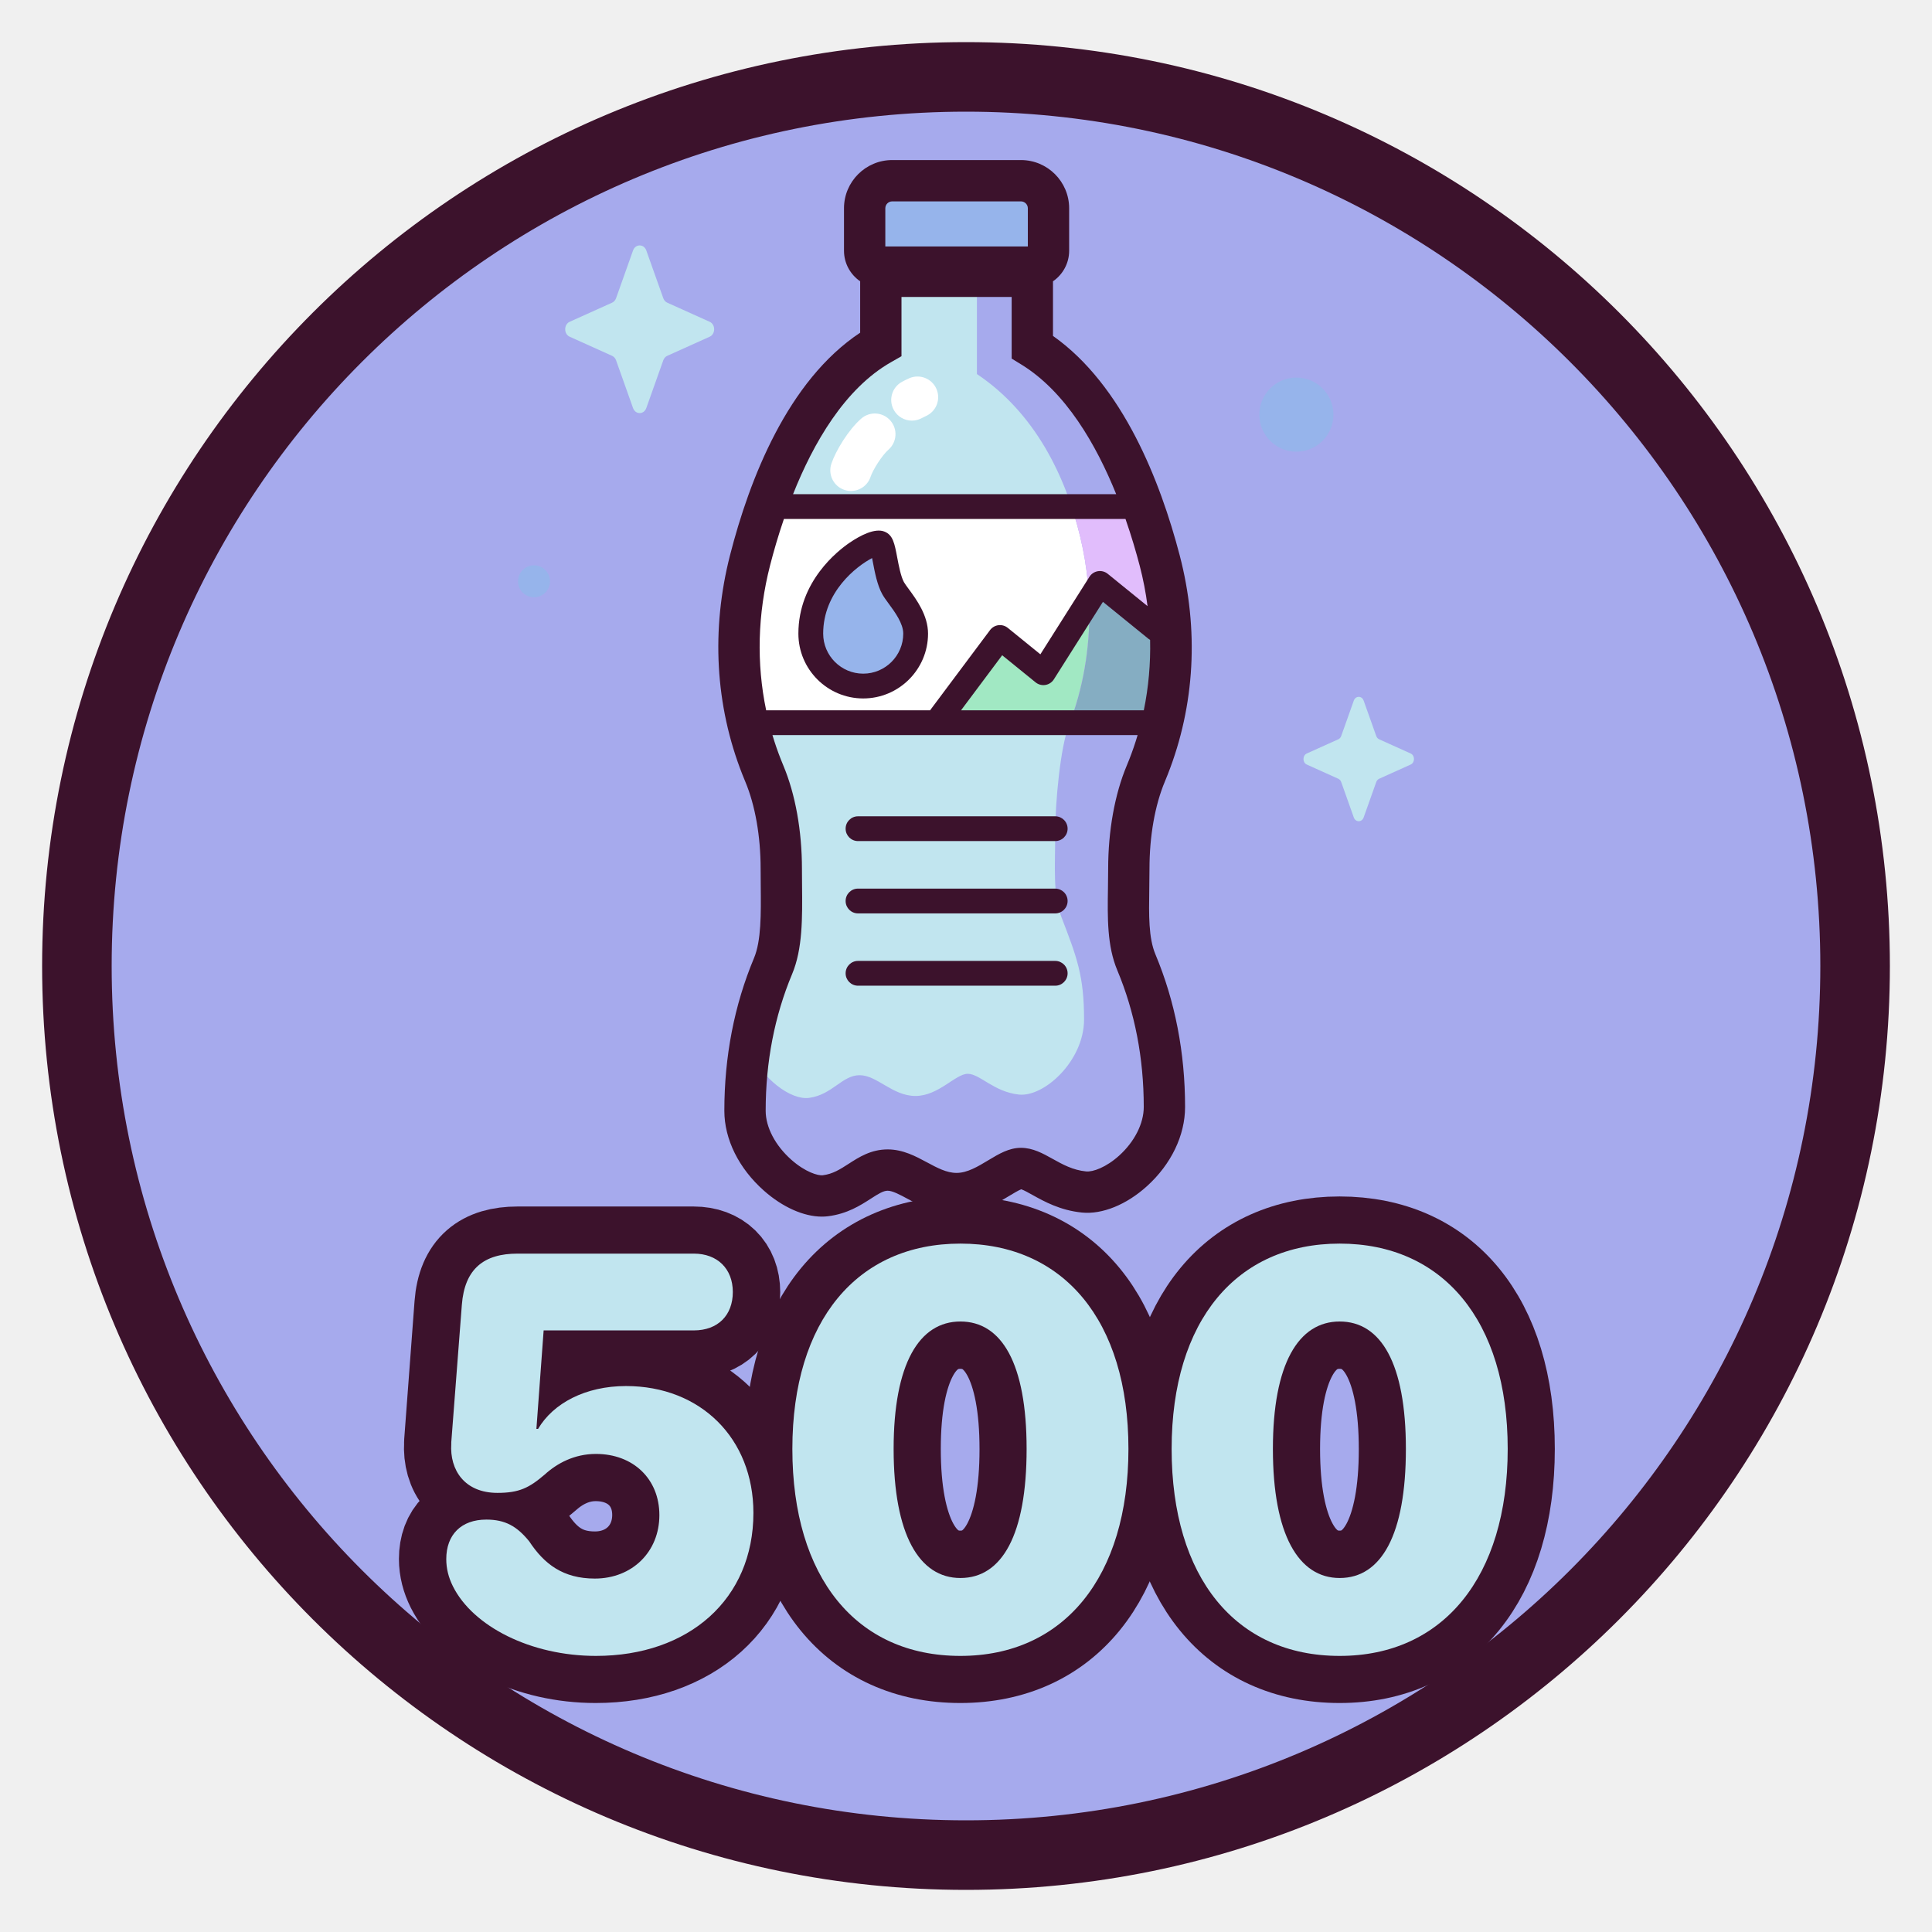
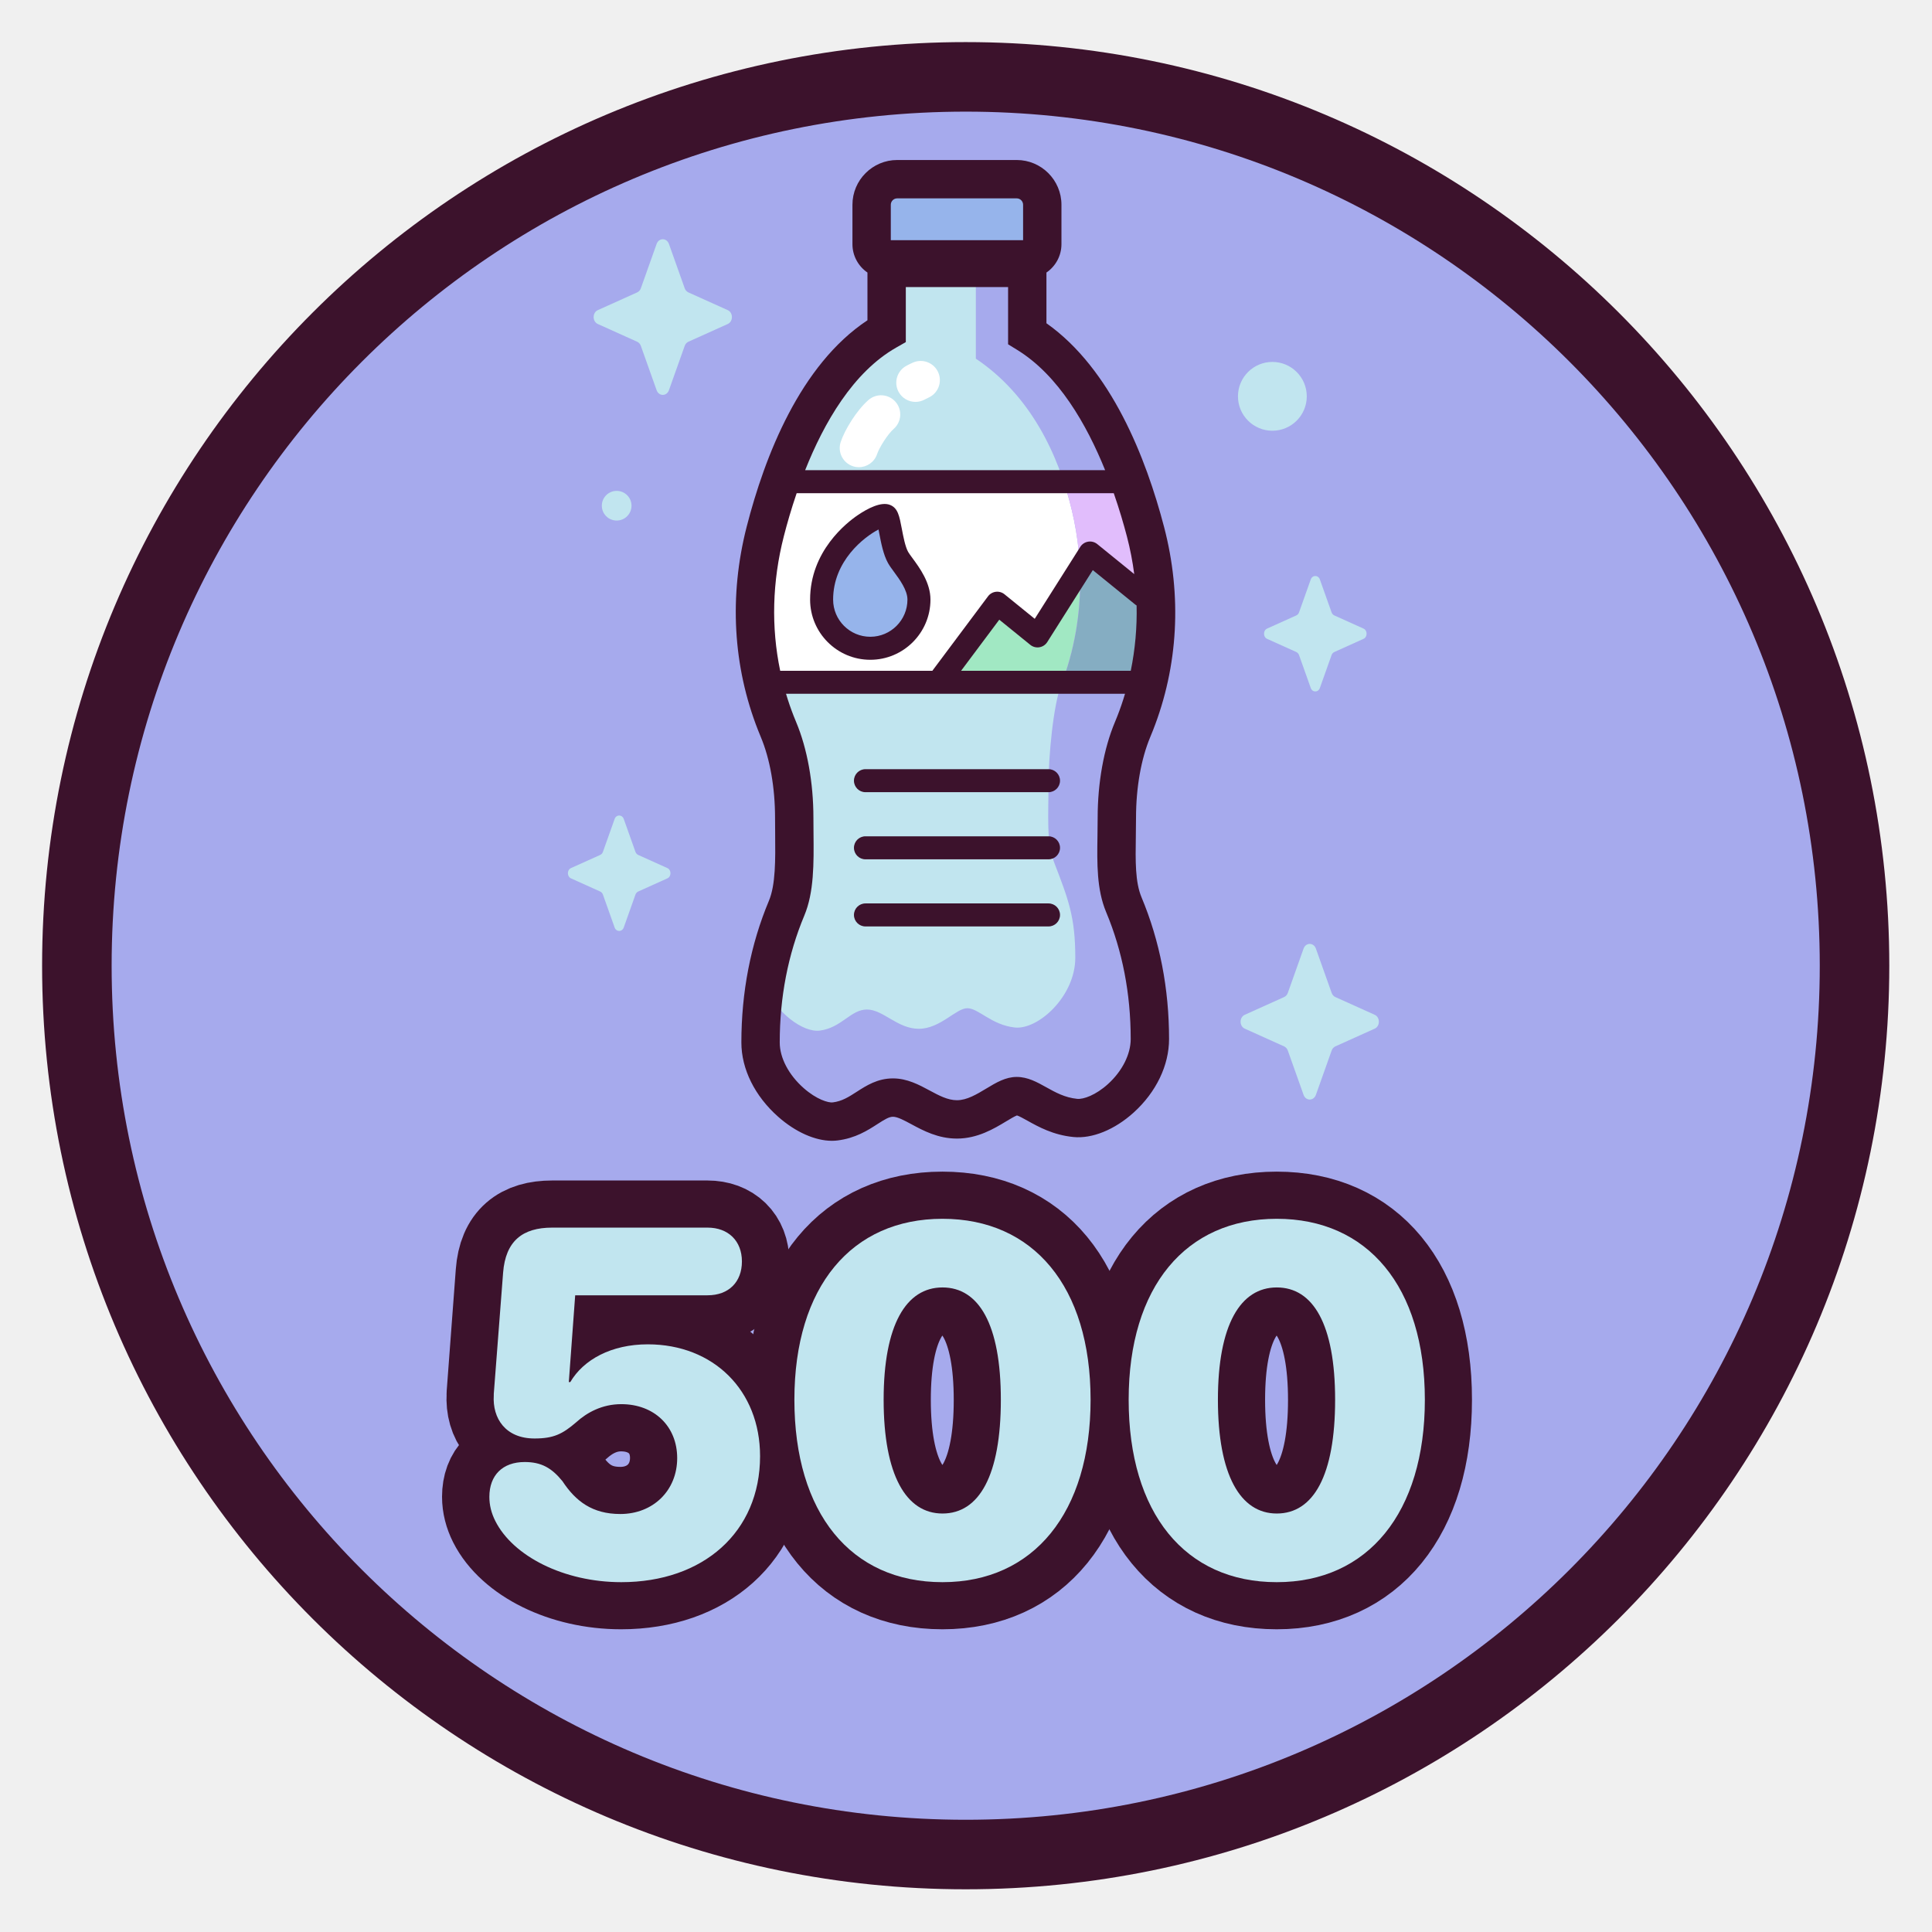
- <svg xmlns="http://www.w3.org/2000/svg" width="100%" height="100%" viewBox="0 0 256 256" version="1.1" xml:space="preserve" style="fill-rule:evenodd;clip-rule:evenodd;stroke-linecap:round;stroke-linejoin:round;stroke-miterlimit:1.5;">
-   <g transform="matrix(0.06144,0,0,0.06144,-0.265856,6.21668)">
-     <circle cx="2087.66" cy="1982.15" r="1917.5" style="fill:rgb(166,170,237);stroke:rgb(60,18,44);stroke-width:150px;" />
-   </g>
-   <g transform="matrix(0.273438,0,0,0.273438,128,91.2083)">
-     <g transform="matrix(1,0,0,1,-256,-256)">
-       <clipPath id="_clip1">
-         <rect x="0" y="0" width="512" height="512" />
-       </clipPath>
-       <g clip-path="url(#_clip1)">
+ <svg xmlns="http://www.w3.org/2000/svg" width="100%" height="100%" viewBox="0 0 1067 1067" version="1.1" xml:space="preserve" style="fill-rule:evenodd;clip-rule:evenodd;stroke-linecap:round;stroke-linejoin:round;stroke-miterlimit:1.5;">
+   <circle cx="533.333" cy="533.333" r="490.88" style="fill:#a6aaed;stroke:#3c122c;stroke-width:38.4px;" />
+   <clipPath id="_clip1">
+     <rect x="262.5" y="88.368" width="541.667" height="541.667" />
+   </clipPath>
+   <g clip-path="url(#_clip1)">
+     <g>
+       <g>
+         <path d="M616.806,451.694c0,-18.768 3.291,-35.87 8.695,-48.769c0.488,-1.166 0.964,-2.337 1.426,-3.512c13.236,-33.638 14.867,-70.727 5.721,-105.698c-9.155,-35.007 -28.392,-86.792 -65.313,-109.49l-0,-36.267l-77.668,-0l-0,34.823c-38.331,21.851 -57.891,75.024 -67.046,110.792c-8.974,35.059 -7.358,72.163 5.893,105.84c0.463,1.175 0.939,2.346 1.427,3.512c5.404,12.899 8.695,30.001 8.695,48.769c-0,18.768 1.188,36.989 -4.216,49.888c-9.767,23.315 -14.383,48.678 -14.383,74.18c0,24.067 26.409,45.409 41.188,43.577c14.779,-1.833 20.886,-13.172 31.957,-13.172c11.071,0 20.765,12.051 35.325,12.051c14.56,0 25.347,-12.862 33.012,-12.862c7.665,-0 16.448,10.477 32.347,12.051c15.898,1.574 41.187,-19.51 41.187,-43.577c0,-25.501 -4.616,-50.866 -14.383,-74.18c-5.403,-12.898 -3.864,-29.189 -3.864,-47.956Z" style="fill:#c1e5ef;fill-rule:nonzero;" />
+         <path d="M629.046,375.391l-198.607,-0c-20.827,-31.226 -16.178,-69.156 -0,-111.393l192.563,-0c11.226,33.676 14.146,76.77 6.044,111.393Z" style="fill:#fff;fill-rule:nonzero;" />
+         <path d="M630.96,328.938l-28.977,-23.517l-28.976,45.774l-22.258,-18.058l-32.336,43.255l114.088,-0l-1.541,-47.454Z" style="fill:#a1e8c3;fill-rule:nonzero;" />
+         <path d="M616.806,451.694c0,-18.768 3.291,-35.87 8.695,-48.769c0.489,-1.166 0.964,-2.337 1.426,-3.512c13.237,-33.638 14.867,-70.726 5.722,-105.698c-9.155,-35.008 -28.392,-86.792 -65.313,-109.49l-0,-30.675l-28.404,-0l-0,44.525c29.946,20.047 45.549,52.596 52.973,83.513c7.419,30.886 6.096,63.641 -4.639,93.349c-0.375,1.039 -0.76,2.073 -1.157,3.102c-4.383,11.392 -7.052,39.346 -7.052,55.921c-0,16.574 -1.249,30.962 3.134,42.354c7.922,20.59 11.666,30.14 11.666,52.662c0,21.255 -20.511,39.876 -33.406,38.485c-12.896,-1.39 -20.02,-10.642 -26.236,-10.642c-6.217,-0 -14.966,11.359 -26.775,11.359c-11.81,-0 -19.671,-10.644 -28.65,-10.644c-8.98,-0 -13.932,10.014 -25.92,11.632c-9.265,1.25 -24.16,-9.731 -30.447,-24.597c-1.592,10.287 -2.384,20.728 -2.384,31.194c0,24.066 26.409,45.408 41.188,43.577c14.78,-1.834 20.886,-13.172 31.957,-13.172c11.072,0 20.765,12.052 35.325,12.052c14.561,0 25.347,-12.862 33.012,-12.862c7.665,-0 16.448,10.477 32.347,12.052c15.9,1.574 41.188,-19.511 41.188,-43.577c-0,-25.5 -4.617,-50.865 -14.383,-74.178c-5.406,-12.903 -3.867,-29.193 -3.867,-47.961Z" style="fill:#a6aaed;fill-rule:nonzero;" />
+         <path d="M586.828,376.107l47.306,0c6.209,-27.012 5.59,-55.336 -1.486,-82.394c-2.112,-8.075 -4.768,-17.047 -8.047,-26.344l-36.693,-0c1.536,4.744 2.862,9.5 3.996,14.218c7.419,30.886 6.096,63.641 -4.639,93.349c-0.142,0.392 -0.292,0.781 -0.437,1.171Z" style="fill:#e1bdfc;fill-rule:nonzero;" />
+         <path d="M630.96,328.938l-28.977,-23.517l-5.568,8.794c0.83,20.627 -2.141,41.324 -9.151,60.721c-0.142,0.392 -0.292,0.781 -0.437,1.171l45.664,0l-1.531,-47.169Z" style="fill:#85adc2;fill-rule:nonzero;" />
+         <path d="M567.226,143.251l-77.449,-0c-4.638,-0 -8.398,-3.76 -8.398,-8.398l-0,-21.782c-0,-7.793 6.318,-14.111 14.111,-14.111l66.024,-0c7.793,-0 14.111,6.318 14.111,14.111l-0,21.782c-0.001,4.638 -3.761,8.398 -8.399,8.398Z" style="fill:#96b4eb;fill-rule:nonzero;" />
+         <path d="M507.517,331.151c0,14.845 -12.034,26.88 -26.88,26.88c-14.845,0 -26.88,-12.034 -26.88,-26.88c-0,-31.26 31.459,-47.985 35.441,-46.393c2.301,0.92 2.788,15.928 6.77,23.097c2.516,4.525 11.549,13.54 11.549,23.296Z" style="fill:#96b4eb;fill-rule:nonzero;" />
+         <path d="M369.44,134.727l8.701,24.465c0.372,1.047 1.109,1.878 2.04,2.297l21.736,9.792c3.071,1.384 3.071,6.276 -0,7.659l-21.736,9.794c-0.931,0.419 -1.668,1.249 -2.04,2.297l-8.701,24.465c-1.229,3.456 -5.576,3.456 -6.806,-0l-8.7,-24.465c-0.373,-1.048 -1.11,-1.878 -2.041,-2.297l-21.735,-9.794c-3.072,-1.383 -3.072,-6.275 -0,-7.659l21.735,-9.792c0.931,-0.419 1.668,-1.25 2.041,-2.297l8.7,-24.465c1.23,-3.456 5.577,-3.456 6.806,-0Z" style="fill:#c1e5ef;fill-rule:nonzero;" />
+         <path d="M726.74,523.891l8.7,24.465c0.373,1.047 1.11,1.878 2.041,2.297l21.736,9.792c3.071,1.384 3.071,6.276 -0,7.66l-21.736,9.793c-0.931,0.419 -1.668,1.249 -2.041,2.297l-8.7,24.465c-1.229,3.456 -5.577,3.456 -6.806,-0l-8.7,-24.465c-0.373,-1.048 -1.11,-1.878 -2.041,-2.297l-21.736,-9.793c-3.071,-1.384 -3.071,-6.276 0,-7.66l21.736,-9.792c0.931,-0.419 1.668,-1.25 2.041,-2.297l8.7,-24.465c1.229,-3.456 5.577,-3.456 6.806,0Z" style="fill:#c1e5ef;fill-rule:nonzero;" />
+         <circle cx="702.701" cy="218.885" r="18.999" style="fill:#c1e5ef;" />
+         <circle cx="340.572" cy="279.296" r="8.195" style="fill:#c1e5ef;" />
+         <path d="M728.94,320.034l6.454,18.148c0.276,0.776 0.823,1.392 1.514,1.703l16.123,7.264c2.278,1.026 2.278,4.656 -0,5.682l-16.123,7.264c-0.69,0.311 -1.237,0.926 -1.514,1.703l-6.454,18.147c-0.912,2.563 -4.136,2.563 -5.048,-0l-6.454,-18.147c-0.276,-0.777 -0.823,-1.392 -1.513,-1.703l-16.124,-7.264c-2.277,-1.026 -2.277,-4.656 0,-5.682l16.124,-7.264c0.689,-0.311 1.237,-0.927 1.513,-1.703l6.454,-18.148c0.912,-2.565 4.136,-2.565 5.048,-0Z" style="fill:#c1e5ef;fill-rule:nonzero;" />
+         <path d="M344.489,452.307l6.454,18.148c0.276,0.777 0.823,1.392 1.514,1.703l16.123,7.264c2.277,1.026 2.277,4.656 -0,5.682l-16.123,7.264c-0.69,0.311 -1.237,0.927 -1.514,1.704l-6.454,18.146c-0.912,2.564 -4.136,2.564 -5.048,0l-6.454,-18.146c-0.276,-0.777 -0.823,-1.393 -1.514,-1.704l-16.123,-7.264c-2.277,-1.026 -2.277,-4.656 0,-5.682l16.123,-7.264c0.69,-0.311 1.238,-0.926 1.514,-1.703l6.454,-18.148c0.912,-2.564 4.136,-2.564 5.048,0Z" style="fill:#c1e5ef;fill-rule:nonzero;" />
+       </g>
+       <g>
        <g>
-           <g>
-             <path d="M334.901,343.427C334.901,325.687 338.012,309.522 343.12,297.329C343.581,296.227 344.031,295.12 344.468,294.009C356.979,262.214 358.52,227.156 349.875,194.1C341.222,161.011 323.038,112.062 288.139,90.607L288.139,56.326L214.725,56.326L214.725,89.242C178.494,109.896 160.005,160.157 151.351,193.966C142.869,227.105 144.396,262.177 156.922,294.009C157.359,295.12 157.809,296.227 158.27,297.329C163.378,309.522 166.489,325.687 166.489,343.427C166.489,361.167 167.612,378.39 162.504,390.583C153.272,412.621 148.909,436.595 148.909,460.7C148.909,483.449 173.871,503.622 187.841,501.89C201.811,500.158 207.583,489.44 218.048,489.44C228.512,489.44 237.675,500.831 251.438,500.831C265.201,500.831 275.397,488.673 282.642,488.673C289.887,488.673 298.189,498.576 313.217,500.064C328.245,501.552 352.149,481.623 352.149,458.874C352.149,434.769 347.785,410.794 338.553,388.757C333.446,376.565 334.901,361.166 334.901,343.427Z" style="fill:rgb(193,229,239);fill-rule:nonzero;" />
-             <path d="M346.471,271.303L158.741,271.303C139.055,241.787 143.449,205.935 158.741,166.011L340.758,166.011C351.369,197.843 354.129,238.576 346.471,271.303Z" style="fill:white;fill-rule:nonzero;" />
-             <path d="M348.28,227.394L320.89,205.165L293.501,248.432L272.462,231.363L241.897,272.249L349.736,272.249L348.28,227.394Z" style="fill:rgb(161,232,195);fill-rule:nonzero;" />
-             <path d="M334.901,343.427C334.901,325.687 338.012,309.522 343.12,297.329C343.582,296.227 344.031,295.12 344.468,294.009C356.98,262.214 358.52,227.157 349.876,194.1C341.223,161.01 323.039,112.062 288.14,90.607L288.14,61.612L261.292,61.612L261.292,103.699C289.598,122.648 304.346,153.414 311.364,182.638C318.376,211.832 317.126,242.793 306.979,270.874C306.624,271.856 306.26,272.833 305.885,273.806C301.742,284.574 299.219,310.997 299.219,326.664C299.219,342.331 298.039,355.931 302.182,366.699C309.67,386.161 313.209,395.188 313.209,416.476C313.209,436.567 293.821,454.168 281.632,452.854C269.443,451.54 262.709,442.794 256.833,442.794C250.957,442.794 242.687,453.531 231.525,453.531C220.362,453.531 212.931,443.47 204.444,443.47C195.956,443.47 191.275,452.936 179.944,454.465C171.186,455.647 157.107,445.267 151.164,431.215C149.659,440.939 148.911,450.808 148.911,460.701C148.911,483.449 173.873,503.622 187.843,501.891C201.813,500.158 207.585,489.441 218.05,489.441C228.515,489.441 237.677,500.833 251.44,500.833C265.203,500.833 275.399,488.675 282.644,488.675C289.889,488.675 298.191,498.578 313.219,500.067C328.248,501.555 352.151,481.625 352.151,458.877C352.151,434.773 347.787,410.797 338.556,388.761C333.446,376.565 334.901,361.167 334.901,343.427Z" style="fill:rgb(166,170,237);fill-rule:nonzero;" />
-             <path d="M306.565,271.98L351.28,271.98C357.149,246.447 356.564,219.675 349.875,194.099C347.879,186.466 345.368,177.985 342.269,169.197L307.586,169.197C309.038,173.682 310.291,178.177 311.363,182.637C318.375,211.831 317.125,242.792 306.978,270.873C306.844,271.244 306.702,271.611 306.565,271.98Z" style="fill:rgb(225,189,252);fill-rule:nonzero;" />
-             <path d="M348.28,227.394L320.89,205.165L315.627,213.478C316.411,232.975 313.603,252.538 306.977,270.873C306.843,271.244 306.701,271.611 306.564,271.98L349.727,271.98L348.28,227.394Z" style="fill:rgb(133,173,194);fill-rule:nonzero;" />
-             <path d="M288.036,51.877L214.829,51.877C210.445,51.877 206.891,48.323 206.891,43.939L206.891,23.35C206.891,15.984 212.863,10.012 220.229,10.012L282.637,10.012C290.003,10.012 295.975,15.984 295.975,23.35L295.975,43.939C295.974,48.323 292.42,51.877 288.036,51.877Z" style="fill:rgb(150,180,235);fill-rule:nonzero;" />
-             <path d="M231.598,229.486C231.598,243.518 220.223,254.894 206.19,254.894C192.158,254.894 180.782,243.519 180.782,229.486C180.782,199.938 210.518,184.129 214.282,185.634C216.457,186.504 216.917,200.69 220.681,207.466C223.059,211.743 231.598,220.264 231.598,229.486Z" style="fill:rgb(150,180,235);fill-rule:nonzero;" />
-             <path d="M101.083,43.82L109.307,66.945C109.659,67.935 110.356,68.72 111.236,69.116L131.781,78.372C134.684,79.68 134.684,84.304 131.781,85.612L111.236,94.869C110.356,95.265 109.659,96.05 109.307,97.04L101.083,120.165C99.921,123.432 95.812,123.432 94.65,120.165L86.426,97.04C86.074,96.05 85.377,95.265 84.497,94.869L63.952,85.612C61.049,84.304 61.049,79.68 63.952,78.372L84.497,69.116C85.377,68.72 86.074,67.935 86.426,66.945L94.65,43.82C95.812,40.553 99.921,40.553 101.083,43.82Z" style="fill:rgb(193,229,239);fill-rule:nonzero;" />
-             <circle cx="416.092" cy="123.369" r="17.958" style="fill:rgb(150,180,235);" />
-             <circle cx="46.662" cy="204.136" r="7.746" style="fill:rgb(150,180,235);" />
-             <path d="M448.698,261.939L454.798,279.093C455.059,279.827 455.576,280.409 456.229,280.703L471.469,287.569C473.622,288.539 473.622,291.97 471.469,292.94L456.229,299.806C455.577,300.1 455.06,300.682 454.798,301.416L448.698,318.569C447.836,320.992 444.788,320.992 443.926,318.569L437.826,301.416C437.565,300.682 437.048,300.1 436.395,299.806L421.155,292.94C419.002,291.97 419.002,288.539 421.155,287.569L436.395,280.703C437.047,280.409 437.565,279.827 437.826,279.093L443.926,261.939C444.788,259.515 447.836,259.515 448.698,261.939Z" style="fill:rgb(193,229,239);fill-rule:nonzero;" />
-           </g>
-           <g>
-             <g>
-               <path d="M299.23,365.06L203.673,365.06C200.356,365.06 197.666,362.37 197.666,359.053C197.666,355.736 200.356,353.046 203.673,353.046L299.23,353.046C302.547,353.046 305.237,355.736 305.237,359.053C305.237,362.37 302.548,365.06 299.23,365.06Z" style="fill:rgb(60,18,44);fill-rule:nonzero;" />
-               <path d="M299.23,330.019L203.673,330.019C200.356,330.019 197.666,327.329 197.666,324.012C197.666,320.695 200.356,318.005 203.673,318.005L299.23,318.005C302.547,318.005 305.237,320.695 305.237,324.012C305.237,327.329 302.548,330.019 299.23,330.019Z" style="fill:rgb(60,18,44);fill-rule:nonzero;" />
-               <path d="M299.23,400.101L203.673,400.101C200.356,400.101 197.666,397.411 197.666,394.094C197.666,390.777 200.356,388.087 203.673,388.087L299.23,388.087C302.547,388.087 305.237,390.777 305.237,394.094C305.237,397.411 302.548,400.101 299.23,400.101Z" style="fill:rgb(60,18,44);fill-rule:nonzero;" />
-               <path d="M206.191,260.9C188.869,260.9 174.776,246.808 174.776,229.486C174.776,204.201 193.845,189.325 199.69,185.368C204.791,181.914 211.852,178.191 216.514,180.057C220.602,181.692 221.374,185.766 222.655,192.516C223.401,196.447 224.423,201.83 225.933,204.549C226.346,205.293 227.272,206.553 228.253,207.888C231.977,212.956 237.605,220.615 237.605,229.486C237.605,246.808 223.513,260.9 206.191,260.9ZM210.492,192.88C202.859,196.843 186.79,209.348 186.79,229.486C186.79,240.183 195.493,248.886 206.191,248.886C216.889,248.886 225.592,240.183 225.592,229.486C225.592,224.554 221.535,219.033 218.573,215.002C217.308,213.28 216.215,211.793 215.432,210.384C212.982,205.973 211.802,199.753 210.853,194.756C210.741,194.17 210.619,193.524 210.492,192.88Z" style="fill:rgb(60,18,44);fill-rule:nonzero;" />
-               <path d="M344.812,353.251C344.862,350.085 344.913,346.81 344.913,343.426C344.913,327.649 347.556,312.652 352.355,301.196C352.844,300.029 353.319,298.857 353.785,297.674C366.961,264.188 368.958,227.497 359.561,191.566C350.21,155.807 332.047,109.12 298.151,85.22L298.151,58.75C302.876,55.511 305.985,50.079 305.985,43.93L305.985,23.366C305.986,10.482 295.504,-0 282.621,-0L220.244,-0C207.361,-0 196.879,10.482 196.879,23.366L196.879,43.93C196.879,50.079 199.988,55.511 204.713,58.75L204.713,83.658C169.576,106.957 151.07,154.693 141.653,191.484C132.415,227.578 134.473,264.298 147.606,297.674C148.069,298.853 148.547,300.028 149.036,301.198C153.836,312.652 156.478,327.649 156.478,343.427C156.478,346.197 156.505,348.954 156.532,351.682C156.666,365.373 156.793,378.306 153.27,386.714C143.732,409.482 138.897,434.374 138.897,460.7C138.897,474.54 145.911,488.676 158.142,499.484C167.174,507.466 177.426,512.001 186.172,512.001C187.16,512.001 188.127,511.943 189.072,511.826C198.458,510.663 204.822,506.563 209.934,503.27C213.719,500.832 215.961,499.453 218.048,499.453C220.399,499.453 223.933,501.355 227.674,503.369C233.862,506.7 241.561,510.844 251.437,510.844C262.195,510.844 270.785,505.67 277.057,501.892C278.965,500.742 281.514,499.207 282.767,498.753C283.943,499.113 286.405,500.486 288.248,501.513C293.903,504.665 301.646,508.982 312.229,510.03C322.023,511.002 333.788,506.216 343.704,497.233C355.433,486.609 362.159,472.628 362.159,458.876C362.159,432.549 357.323,407.656 347.786,384.891C344.441,376.9 344.613,365.941 344.812,353.251ZM342.04,266.637L253.593,266.637L273.531,239.966L289.716,253.097C291.048,254.177 292.776,254.64 294.473,254.36C296.165,254.083 297.659,253.095 298.577,251.645L322.353,214.087L344.495,232.058C344.726,232.246 344.97,232.406 345.219,232.554C345.478,244.062 344.452,255.52 342.165,266.643C342.122,266.643 342.082,266.637 342.04,266.637ZM161.051,196.449C162.727,189.902 164.941,182.174 167.759,173.929L333.292,173.929C336.194,182.266 338.472,190.066 340.19,196.634C341.876,203.08 343.132,209.608 343.976,216.165L324.677,200.502C323.343,199.421 321.616,198.957 319.92,199.238C318.227,199.515 316.733,200.503 315.816,201.953L292.04,239.512L276.248,226.7C274.979,225.67 273.348,225.201 271.722,225.404C270.1,225.605 268.63,226.459 267.652,227.768L238.593,266.639L159.16,266.639C154.409,243.921 155.008,220.055 161.051,196.449ZM216.902,23.366C216.902,21.523 218.401,20.024 220.244,20.024L282.621,20.024C284.464,20.024 285.963,21.523 285.963,23.366L285.963,41.865L216.903,41.865L216.903,23.366L216.902,23.366ZM219.683,97.94L224.737,95.059L224.737,66.338L278.129,66.338L278.129,96.204L282.897,99.135C304.387,112.347 319.121,137.987 328.786,161.915L172.189,161.915C182.005,137.225 197.187,110.764 219.683,97.94ZM330.263,482.392C323.904,488.153 317.475,490.429 314.204,490.103C307.763,489.465 302.8,486.698 297.999,484.023C293.273,481.388 288.385,478.663 282.642,478.663C276.813,478.663 271.914,481.615 266.726,484.739C261.763,487.728 256.631,490.82 251.439,490.82C246.61,490.82 242.023,488.351 237.166,485.737C231.673,482.78 225.446,479.429 218.049,479.429C209.969,479.429 204.191,483.152 199.091,486.436C194.995,489.075 191.458,491.353 186.61,491.955C184.308,492.239 178.167,490.459 171.402,484.48C163.587,477.574 158.922,468.685 158.922,460.701C158.922,437.046 163.235,414.757 171.741,394.452C176.857,382.237 176.711,367.301 176.556,351.487C176.53,348.824 176.503,346.132 176.503,343.428C176.503,325.055 173.308,307.31 167.506,293.463C167.073,292.428 166.651,291.389 166.24,290.345C164.726,286.497 163.383,282.597 162.204,278.653L339.165,278.653C337.994,282.611 336.66,286.512 335.155,290.339C334.743,291.385 334.321,292.426 333.887,293.462C328.085,307.31 324.89,325.055 324.89,343.428C324.89,346.656 324.84,349.85 324.791,352.94C324.567,367.255 324.355,380.775 329.32,392.628C337.826,412.931 342.139,435.22 342.139,458.877C342.138,466.865 337.699,475.656 330.263,482.392Z" style="fill:rgb(60,18,44);fill-rule:nonzero;" />
-             </g>
-             <path d="M200.253,160.361C199.204,160.361 198.136,160.194 197.085,159.844C191.84,158.095 189.005,152.425 190.754,147.18C192.842,140.916 198.97,130.767 205.229,125.292C209.391,121.652 215.717,122.074 219.356,126.236C222.997,130.398 222.575,136.723 218.412,140.363C215.301,143.085 210.893,150.078 209.749,153.513C208.351,157.708 204.444,160.361 200.253,160.361Z" style="fill:white;fill-rule:nonzero;" />
-             <path d="M229.783,126.272C226.241,126.272 222.808,124.388 220.989,121.06C218.337,116.209 220.12,110.125 224.971,107.473C226.139,106.835 227.319,106.253 228.48,105.743C233.542,103.522 239.449,105.822 241.671,110.885C243.894,115.948 241.592,121.854 236.528,124.077C235.896,124.355 235.238,124.68 234.576,125.042C233.052,125.877 231.406,126.272 229.783,126.272Z" style="fill:white;fill-rule:nonzero;" />
-           </g>
+           <path d="M579.068,474.58l-101.094,0c-3.509,0 -6.355,-2.845 -6.355,-6.355c0,-3.509 2.846,-6.355 6.355,-6.355l101.094,0c3.509,0 6.355,2.846 6.355,6.355c0,3.51 -2.845,6.355 -6.355,6.355Z" style="fill:#3c122c;fill-rule:nonzero;" />
+           <path d="M579.068,437.509l-101.094,0c-3.509,0 -6.355,-2.846 -6.355,-6.355c0,-3.509 2.846,-6.355 6.355,-6.355l101.094,-0c3.509,-0 6.355,2.846 6.355,6.355c0,3.509 -2.845,6.355 -6.355,6.355Z" style="fill:#3c122c;fill-rule:nonzero;" />
+           <path d="M579.068,511.652l-101.094,-0c-3.509,-0 -6.355,-2.846 -6.355,-6.355c0,-3.509 2.846,-6.355 6.355,-6.355l101.094,-0c3.509,-0 6.355,2.846 6.355,6.355c0,3.509 -2.845,6.355 -6.355,6.355Z" style="fill:#3c122c;fill-rule:nonzero;" />
+           <path d="M480.638,364.385c-18.325,0 -33.235,-14.908 -33.235,-33.234c-0,-26.75 20.174,-42.488 26.358,-46.674c5.396,-3.655 12.866,-7.593 17.798,-5.619c4.325,1.73 5.142,6.04 6.497,13.181c0.789,4.159 1.871,9.853 3.468,12.73c0.437,0.787 1.417,2.12 2.455,3.532c3.939,5.362 9.893,13.465 9.893,22.85c0,18.326 -14.908,33.234 -33.234,33.234Zm4.55,-71.961c-8.075,4.192 -25.075,17.422 -25.075,38.727c0,11.317 9.207,20.524 20.525,20.524c11.318,-0 20.525,-9.207 20.525,-20.524c0,-5.218 -4.292,-11.059 -7.425,-15.323c-1.339,-1.822 -2.495,-3.395 -3.323,-4.886c-2.592,-4.667 -3.841,-11.247 -4.845,-16.533c-0.118,-0.62 -0.247,-1.304 -0.382,-1.985Z" style="fill:#3c122c;fill-rule:nonzero;" />
+           <path d="M627.291,462.087c0.053,-3.349 0.107,-6.814 0.107,-10.394c0,-16.691 2.796,-32.557 7.873,-44.677c0.518,-1.235 1.02,-2.475 1.513,-3.726c13.94,-35.426 16.052,-74.243 6.111,-112.256c-9.893,-37.831 -29.108,-87.223 -64.968,-112.508l-0,-28.004c4.998,-3.427 8.288,-9.173 8.288,-15.679l-0,-21.755c0.001,-13.631 -11.089,-24.72 -24.718,-24.72l-65.991,-0c-13.63,-0 -24.719,11.089 -24.719,24.72l-0,21.755c-0,6.506 3.289,12.252 8.288,15.679l-0,26.351c-37.173,24.649 -56.752,75.151 -66.714,114.074c-9.774,38.185 -7.596,77.033 6.298,112.343c0.49,1.247 0.995,2.49 1.513,3.728c5.078,12.118 7.873,27.984 7.873,44.676c-0,2.93 0.028,5.847 0.057,8.733c0.142,14.485 0.276,28.167 -3.451,37.062c-10.091,24.087 -15.206,50.422 -15.206,78.273c0,14.642 7.42,29.597 20.36,41.031c9.556,8.445 20.402,13.243 29.654,13.243c1.046,-0 2.069,-0.062 3.068,-0.186c9.93,-1.23 16.663,-5.568 22.071,-9.051c4.004,-2.58 6.376,-4.039 8.584,-4.039c2.488,0 6.226,2.013 10.184,4.143c6.547,3.524 14.692,7.909 25.14,7.909c11.381,-0 20.469,-5.474 27.104,-9.471c2.019,-1.217 4.716,-2.841 6.041,-3.321c1.244,0.381 3.849,1.833 5.799,2.92c5.983,3.334 14.174,7.902 25.37,9.01c10.362,1.029 22.809,-4.035 33.299,-13.538c12.409,-11.24 19.524,-26.031 19.524,-40.58c0,-27.852 -5.116,-54.187 -15.205,-78.272c-3.539,-8.454 -3.357,-20.048 -3.147,-33.473Zm-2.932,-91.632l-93.572,-0l21.093,-28.217l17.123,13.892c1.409,1.143 3.237,1.632 5.033,1.336c1.79,-0.293 3.37,-1.338 4.341,-2.872l25.154,-39.734l23.425,19.012c0.244,0.199 0.502,0.368 0.766,0.525c0.274,12.174 -0.812,24.296 -3.231,36.064c-0.046,-0 -0.088,-0.006 -0.132,-0.006Zm-191.476,-74.255c1.773,-6.927 4.115,-15.103 7.096,-23.825l175.125,-0c3.07,8.82 5.48,17.072 7.298,24.02c1.783,6.82 3.112,13.726 4.005,20.663l-20.417,-16.571c-1.412,-1.143 -3.239,-1.634 -5.033,-1.337c-1.791,0.293 -3.372,1.339 -4.342,2.873l-25.153,39.735l-16.707,-13.555c-1.343,-1.089 -3.068,-1.585 -4.789,-1.371c-1.716,0.213 -3.271,1.116 -4.306,2.501l-30.742,41.124l-84.036,-0c-5.026,-24.035 -4.392,-49.284 2.001,-74.257Zm59.087,-183.112c-0,-1.95 1.586,-3.536 3.536,-3.536l65.991,0c1.95,0 3.535,1.586 3.535,3.536l0,19.571l-73.061,-0l-0,-19.571l-0.001,-0Zm2.942,78.895l5.347,-3.048l-0,-30.385l56.486,-0l-0,31.596l5.044,3.101c22.735,13.978 38.323,41.103 48.548,66.418l-165.671,-0c10.385,-26.121 26.447,-54.115 50.246,-67.682Zm116.987,406.728c-6.727,6.095 -13.529,8.503 -16.989,8.158c-6.814,-0.675 -12.065,-3.603 -17.144,-6.433c-5,-2.787 -10.171,-5.67 -16.247,-5.67c-6.167,-0 -11.35,3.123 -16.838,6.428c-5.251,3.162 -10.68,6.433 -16.173,6.433c-5.109,0 -9.962,-2.612 -15.1,-5.377c-5.811,-3.129 -12.399,-6.674 -20.225,-6.674c-8.548,0 -14.661,3.939 -20.056,7.413c-4.333,2.792 -8.075,5.202 -13.204,5.839c-2.436,0.3 -8.933,-1.583 -16.09,-7.908c-8.267,-7.306 -13.203,-16.71 -13.203,-25.157c0,-25.026 4.563,-48.606 13.562,-70.088c5.413,-12.922 5.258,-28.724 5.094,-45.454c-0.027,-2.817 -0.056,-5.665 -0.056,-8.526c0,-19.438 -3.38,-38.211 -9.518,-52.86c-0.458,-1.095 -0.905,-2.194 -1.34,-3.299c-1.601,-4.071 -3.022,-8.197 -4.269,-12.369l187.214,-0c-1.239,4.187 -2.65,8.314 -4.242,12.363c-0.436,1.106 -0.883,2.208 -1.342,3.304c-6.138,14.65 -9.518,33.423 -9.518,52.861c0,3.415 -0.053,6.794 -0.105,10.063c-0.237,15.145 -0.461,29.448 4.792,41.988c8.999,21.479 13.561,45.06 13.561,70.087c-0.001,8.451 -4.697,17.752 -12.564,24.878Z" style="fill:#3c122c;fill-rule:nonzero;" />
        </g>
+         <path d="M474.356,258.021c-1.11,-0 -2.239,-0.177 -3.351,-0.547c-5.549,-1.851 -8.549,-7.849 -6.698,-13.398c2.209,-6.627 8.692,-17.364 15.314,-23.156c4.403,-3.851 11.095,-3.405 14.945,0.998c3.852,4.403 3.406,11.095 -0.999,14.946c-3.291,2.88 -7.954,10.278 -9.165,13.912c-1.479,4.438 -5.612,7.245 -10.046,7.245Z" style="fill:#fff;fill-rule:nonzero;" />
+         <path d="M505.597,221.956c-3.747,0 -7.379,-1.993 -9.303,-5.514c-2.806,-5.132 -0.92,-11.568 4.212,-14.374c1.236,-0.675 2.484,-1.291 3.713,-1.83c5.355,-2.35 11.604,0.083 13.955,5.44c2.352,5.356 -0.084,11.604 -5.441,13.956c-0.669,0.294 -1.365,0.638 -2.065,1.021c-1.612,0.883 -3.354,1.301 -5.071,1.301Z" style="fill:#fff;fill-rule:nonzero;" />
      </g>
    </g>
  </g>
-   <g transform="matrix(0.06144,0,0,0.06144,34.501,16.2468)">
-     <path d="M723.162,3306.29C924.138,3306.29 1063.59,3183.83 1063.59,2998.09C1063.59,2837.54 948.747,2725.04 788.787,2725.04C700.31,2725.04 631.755,2761.95 598.943,2817.62L594.841,2817.62L611.247,2604.92L934.685,2604.92C986.247,2604.92 1019.06,2572.7 1019.06,2522.3C1019.06,2471.91 985.662,2439.69 934.685,2439.69L554.412,2439.69C482.341,2439.69 440.154,2471.91 434.294,2549.26L412.029,2846.33L412.029,2849.26C408.513,2906.09 440.74,2955.31 511.638,2955.31C558.513,2955.31 580.193,2944.76 613.005,2916.05C639.958,2892.03 676.872,2870.94 723.162,2870.94C804.021,2870.94 860.857,2925.43 860.857,3002.77C860.857,3081.88 801.677,3140.47 721.404,3140.47C653.435,3140.47 612.419,3108.24 579.607,3059.02C553.826,3026.8 528.044,3013.32 487.615,3013.32C433.122,3013.32 400.896,3044.96 400.896,3097.7C400.896,3118.2 406.169,3138.12 415.544,3156.88C458.904,3243.01 583.122,3306.29 723.162,3306.29Z" style="fill:none;fill-rule:nonzero;stroke:rgb(60,18,44);stroke-width:204.17px;stroke-linecap:butt;stroke-miterlimit:2;" />
-     <path d="M1509.49,3306.29C1733.32,3306.29 1871.6,3136.37 1871.6,2860.39C1871.6,2582.66 1732.15,2418.01 1509.49,2418.01C1287.42,2418.01 1146.79,2583.24 1146.79,2860.98C1146.79,3137.54 1285.66,3306.29 1509.49,3306.29ZM1509.49,3138.71C1420.43,3138.71 1365.35,3045.55 1365.35,2860.39C1365.35,2676.41 1420.43,2585.59 1509.49,2585.59C1598.55,2585.59 1653.04,2675.82 1653.04,2860.98C1653.04,3045.55 1599.14,3138.71 1509.49,3138.71Z" style="fill:none;fill-rule:nonzero;stroke:rgb(60,18,44);stroke-width:204.17px;stroke-linecap:butt;stroke-miterlimit:2;" />
-     <path d="M2327.46,3306.29C2551.29,3306.29 2689.57,3136.37 2689.57,2860.39C2689.57,2582.66 2550.12,2418.01 2327.46,2418.01C2105.39,2418.01 1964.76,2583.24 1964.76,2860.98C1964.76,3137.54 2103.63,3306.29 2327.46,3306.29ZM2327.46,3138.71C2238.4,3138.71 2183.32,3045.55 2183.32,2860.39C2183.32,2676.41 2238.4,2585.59 2327.46,2585.59C2416.52,2585.59 2471.01,2675.82 2471.01,2860.98C2471.01,3045.55 2417.11,3138.71 2327.46,3138.71Z" style="fill:none;fill-rule:nonzero;stroke:rgb(60,18,44);stroke-width:204.17px;stroke-linecap:butt;stroke-miterlimit:2;" />
-     <g transform="matrix(1200,0,0,1200,325.31,3285.2)">
-       <path d="M0.332,0.018C0.499,0.018 0.615,-0.084 0.615,-0.239C0.615,-0.373 0.52,-0.467 0.386,-0.467C0.313,-0.467 0.255,-0.436 0.228,-0.39L0.225,-0.39L0.238,-0.567L0.508,-0.567C0.551,-0.567 0.578,-0.594 0.578,-0.636C0.578,-0.678 0.55,-0.705 0.508,-0.705L0.191,-0.705C0.131,-0.705 0.096,-0.678 0.091,-0.613L0.072,-0.366L0.072,-0.363C0.069,-0.316 0.096,-0.275 0.155,-0.275C0.194,-0.275 0.212,-0.284 0.24,-0.308C0.262,-0.328 0.293,-0.345 0.332,-0.345C0.399,-0.345 0.446,-0.3 0.446,-0.235C0.446,-0.169 0.397,-0.121 0.33,-0.121C0.273,-0.121 0.239,-0.147 0.212,-0.188C0.19,-0.215 0.169,-0.227 0.135,-0.227C0.09,-0.227 0.063,-0.2 0.063,-0.156C0.063,-0.139 0.067,-0.123 0.075,-0.107C0.111,-0.035 0.215,0.018 0.332,0.018Z" style="fill:rgb(193,229,239);fill-rule:nonzero;" />
+   <g transform="matrix(0.256,0,0,0.256,133.389,27.9107)">
+     <path d="M818.78,3303.79c177.184,-0 300.129,-107.964 300.129,-271.718c-0,-141.541 -101.248,-240.723 -242.273,-240.723c-78.003,-0 -138.442,32.544 -167.37,81.618l-3.616,0l14.464,-187.516l285.149,0c45.458,0 74.386,-28.411 74.386,-72.837c0,-44.425 -29.444,-72.837 -74.386,-72.837l-335.257,0c-63.538,0 -100.731,28.412 -105.897,96.6l-19.63,261.902l0,2.583c-3.099,50.108 25.312,93.5 87.818,93.5c41.326,0 60.439,-9.298 89.367,-34.61c23.762,-21.18 56.306,-39.776 97.116,-39.776c71.287,-0 121.394,48.041 121.394,116.229c0,69.737 -52.173,121.394 -122.944,121.394c-59.923,0 -96.083,-28.411 -125.011,-71.803c-22.729,-28.412 -45.458,-40.293 -81.102,-40.293c-48.041,-0 -76.453,27.895 -76.453,74.387c0,18.08 4.649,35.643 12.915,52.173c38.226,75.937 147.74,131.727 271.201,131.727Z" style="fill:none;fill-rule:nonzero;stroke:#3c122c;stroke-width:204.17px;stroke-linecap:butt;stroke-miterlimit:2;" />
+     <path d="M1512.02,3303.79c197.332,-0 319.243,-149.807 319.243,-393.113c-0,-244.856 -122.945,-390.013 -319.243,-390.013c-195.781,0 -319.759,145.674 -319.759,390.53c0,243.823 122.428,392.596 319.759,392.596Zm0,-147.74c-78.519,-0 -127.077,-82.136 -127.077,-245.373c0,-162.204 48.558,-242.273 127.077,-242.273c78.52,0 126.561,79.553 126.561,242.79c-0,162.72 -47.525,244.856 -126.561,244.856Z" style="fill:none;fill-rule:nonzero;stroke:#3c122c;stroke-width:204.17px;stroke-linecap:butt;stroke-miterlimit:2;" />
+     <path d="M2233.16,3303.79c197.331,-0 319.243,-149.807 319.243,-393.113c-0,-244.856 -122.945,-390.013 -319.243,-390.013c-195.781,0 -319.759,145.674 -319.759,390.53c0,243.823 122.428,392.596 319.759,392.596Zm0,-147.74c-78.519,-0 -127.077,-82.136 -127.077,-245.373c0,-162.204 48.558,-242.273 127.077,-242.273c78.519,0 126.561,79.553 126.561,242.79c-0,162.72 -47.525,244.856 -126.561,244.856Z" style="fill:none;fill-rule:nonzero;stroke:#3c122c;stroke-width:204.17px;stroke-linecap:butt;stroke-miterlimit:2;" />
+     <g transform="matrix(1057.94,0,0,1057.94,468.026,3285.2)">
+       <path d="M0.332,0.018c0.167,-0 0.283,-0.102 0.283,-0.257c0,-0.134 -0.095,-0.228 -0.229,-0.228c-0.074,0 -0.131,0.031 -0.158,0.077l-0.003,0l0.013,-0.177l0.27,0c0.043,0 0.07,-0.027 0.07,-0.069c0,-0.042 -0.028,-0.069 -0.07,-0.069l-0.317,0c-0.06,0 -0.095,0.027 -0.1,0.092l-0.019,0.247l0,0.003c-0.003,0.047 0.024,0.088 0.083,0.088c0.039,0 0.057,-0.009 0.085,-0.033c0.022,-0.02 0.053,-0.037 0.092,-0.037c0.067,-0 0.114,0.045 0.114,0.11c0,0.066 -0.049,0.114 -0.116,0.114c-0.057,0 -0.091,-0.026 -0.118,-0.067c-0.022,-0.027 -0.043,-0.039 -0.077,-0.039c-0.045,0 -0.072,0.027 -0.072,0.071c-0,0.017 0.004,0.033 0.012,0.049c0.036,0.072 0.14,0.125 0.257,0.125Z" style="fill:#c1e5ef;fill-rule:nonzero;" />
    </g>
-     <g transform="matrix(1200,0,0,1200,1100.51,3285.2)">
-       <path d="M0.341,0.018C0.527,0.018 0.643,-0.124 0.643,-0.354C0.643,-0.585 0.526,-0.723 0.341,-0.723C0.156,-0.723 0.039,-0.585 0.039,-0.354C0.039,-0.123 0.154,0.018 0.341,0.018ZM0.341,-0.122C0.267,-0.122 0.221,-0.2 0.221,-0.354C0.221,-0.507 0.267,-0.583 0.341,-0.583C0.415,-0.583 0.46,-0.508 0.46,-0.354C0.46,-0.2 0.416,-0.122 0.341,-0.122Z" style="fill:rgb(193,229,239);fill-rule:nonzero;" />
+     <g transform="matrix(1057.94,0,0,1057.94,1151.45,3285.2)">
+       <path d="M0.341,0.018c0.186,-0 0.302,-0.142 0.302,-0.372c-0,-0.231 -0.117,-0.369 -0.302,-0.369c-0.185,0 -0.302,0.138 -0.302,0.369c-0,0.231 0.115,0.372 0.302,0.372Zm-0,-0.14c-0.074,-0 -0.12,-0.078 -0.12,-0.232c-0,-0.153 0.046,-0.229 0.12,-0.229c0.074,-0 0.119,0.075 0.119,0.229c0,0.154 -0.044,0.232 -0.119,0.232Z" style="fill:#c1e5ef;fill-rule:nonzero;" />
    </g>
-     <g transform="matrix(1200,0,0,1200,1918.47,3285.2)">
-       <path d="M0.341,0.018C0.527,0.018 0.643,-0.124 0.643,-0.354C0.643,-0.585 0.526,-0.723 0.341,-0.723C0.156,-0.723 0.039,-0.585 0.039,-0.354C0.039,-0.123 0.154,0.018 0.341,0.018ZM0.341,-0.122C0.267,-0.122 0.221,-0.2 0.221,-0.354C0.221,-0.507 0.267,-0.583 0.341,-0.583C0.415,-0.583 0.46,-0.508 0.46,-0.354C0.46,-0.2 0.416,-0.122 0.341,-0.122Z" style="fill:rgb(193,229,239);fill-rule:nonzero;" />
+     <g transform="matrix(1057.94,0,0,1057.94,1872.59,3285.2)">
+       <path d="M0.341,0.018c0.186,-0 0.302,-0.142 0.302,-0.372c-0,-0.231 -0.117,-0.369 -0.302,-0.369c-0.185,0 -0.302,0.138 -0.302,0.369c-0,0.231 0.115,0.372 0.302,0.372Zm-0,-0.14c-0.074,-0 -0.12,-0.078 -0.12,-0.232c-0,-0.153 0.046,-0.229 0.12,-0.229c0.074,-0 0.119,0.075 0.119,0.229c0,0.154 -0.044,0.232 -0.119,0.232Z" style="fill:#c1e5ef;fill-rule:nonzero;" />
    </g>
  </g>
</svg>
